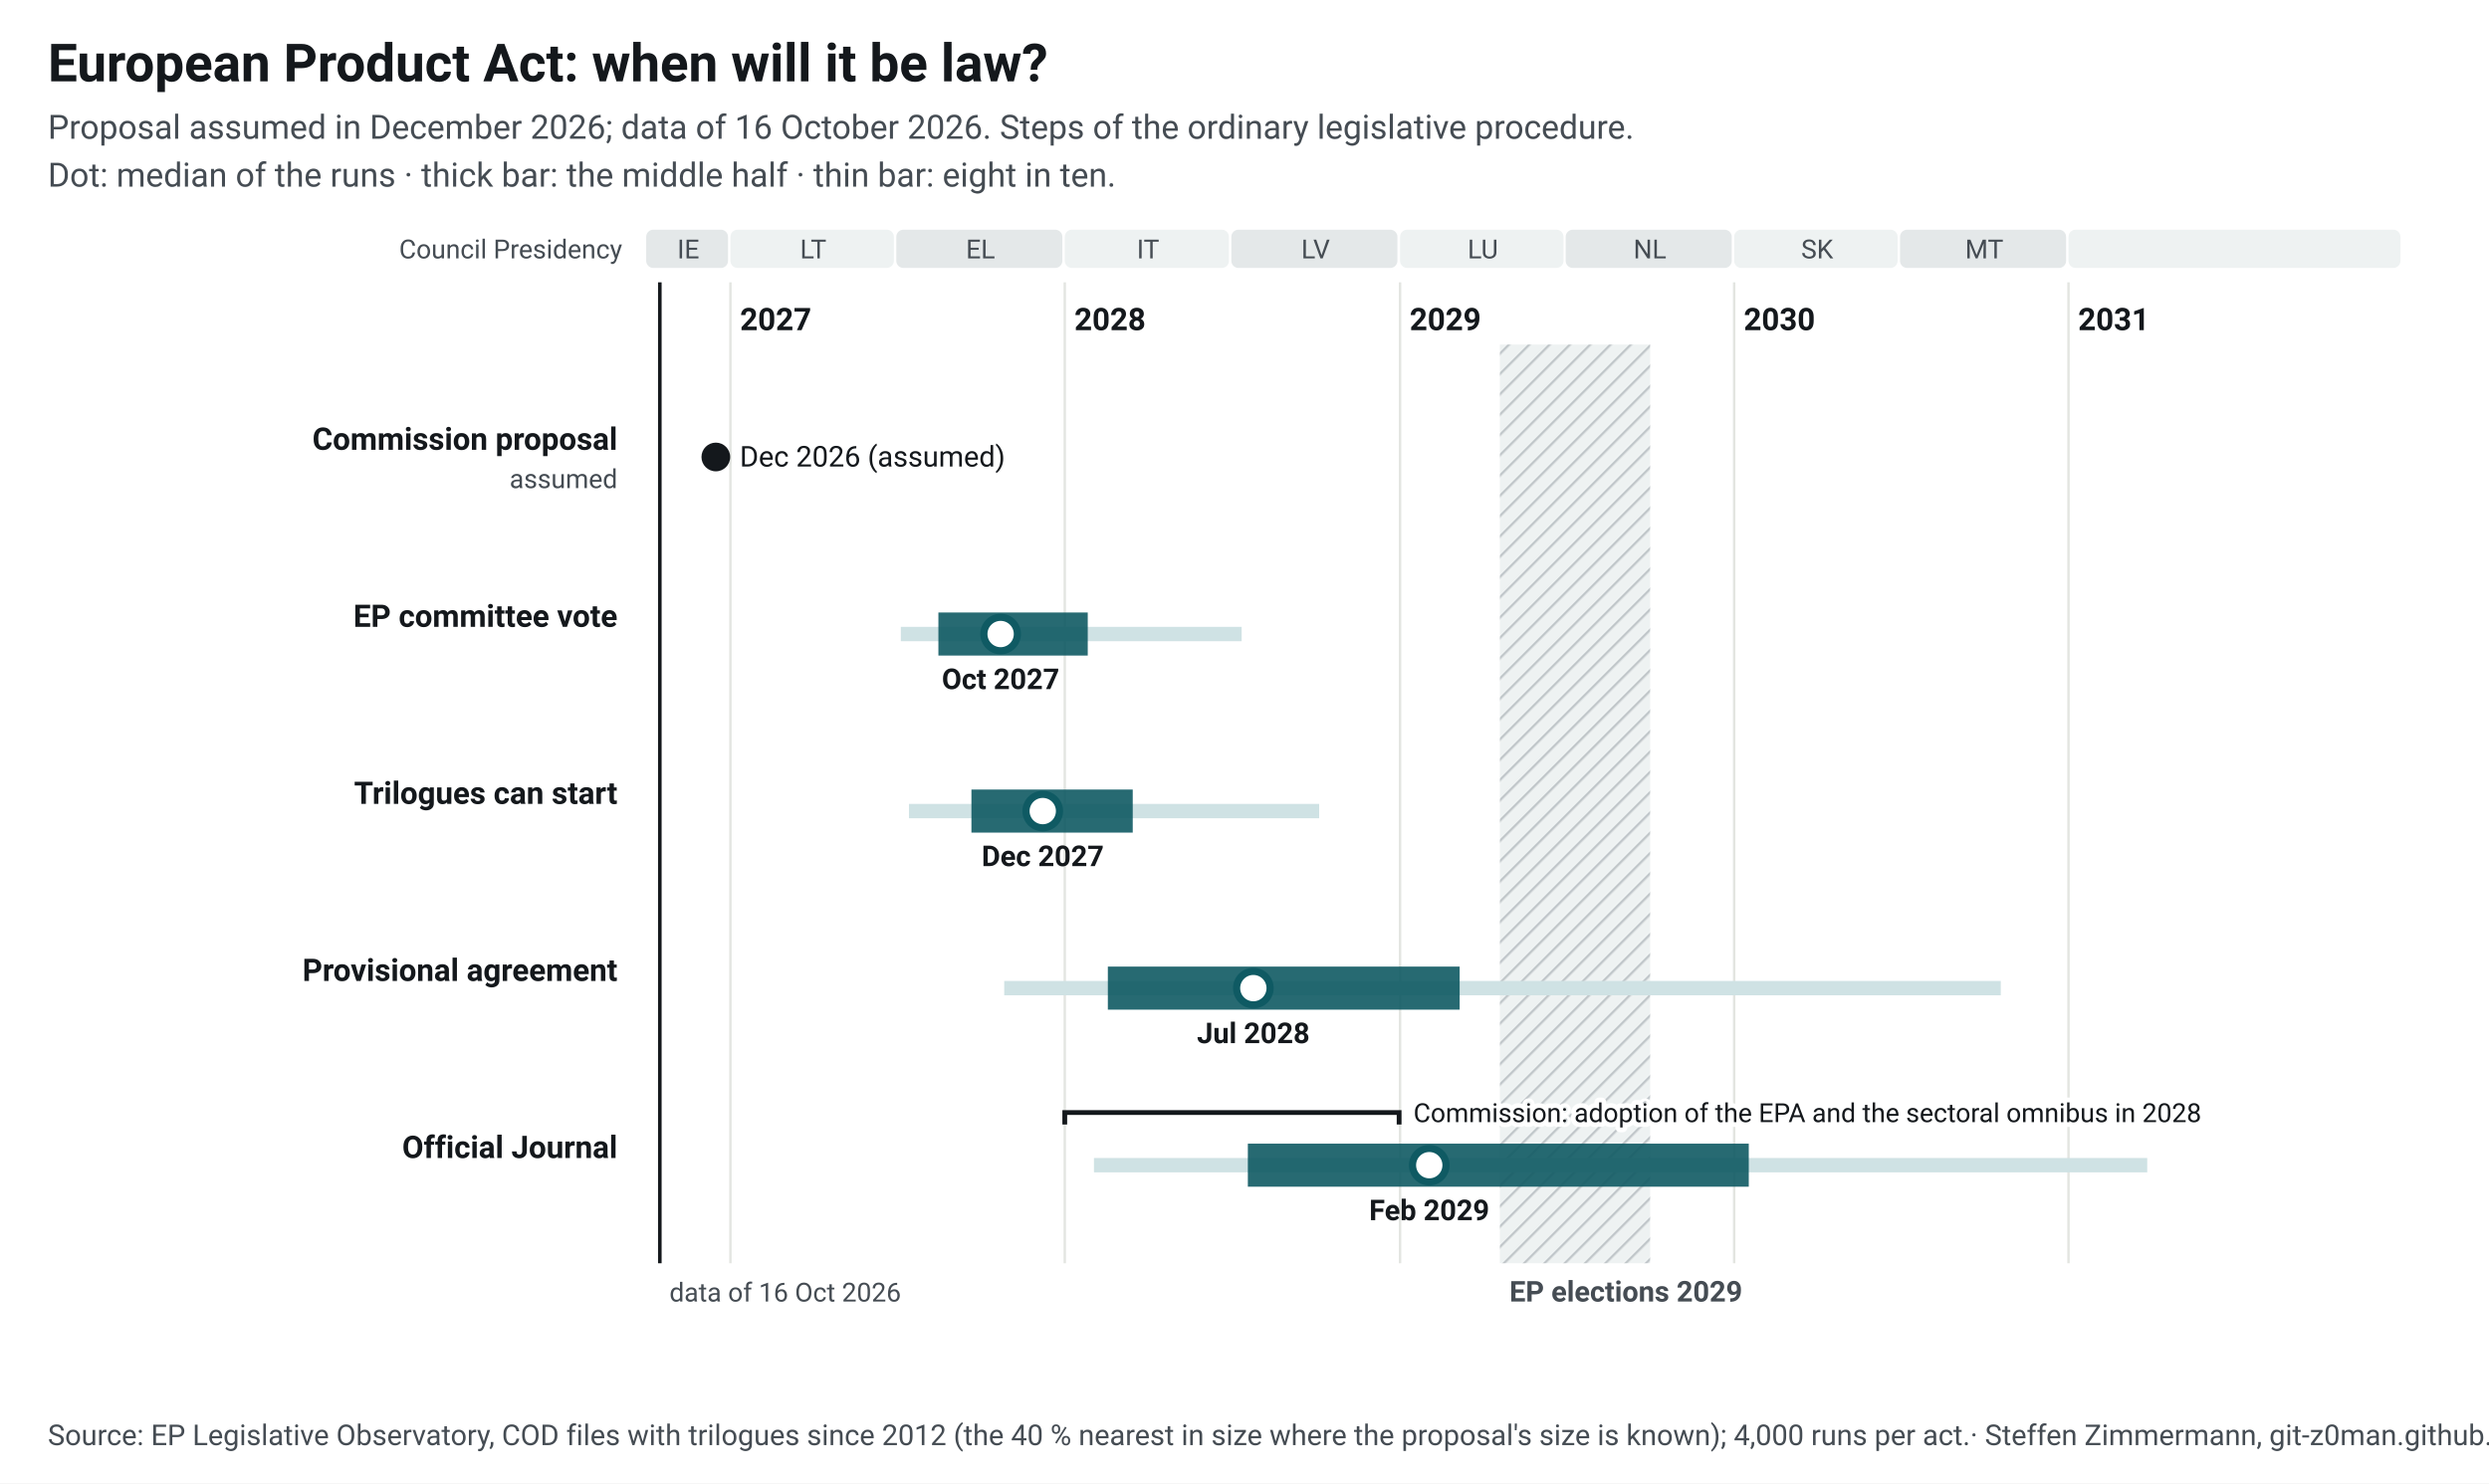
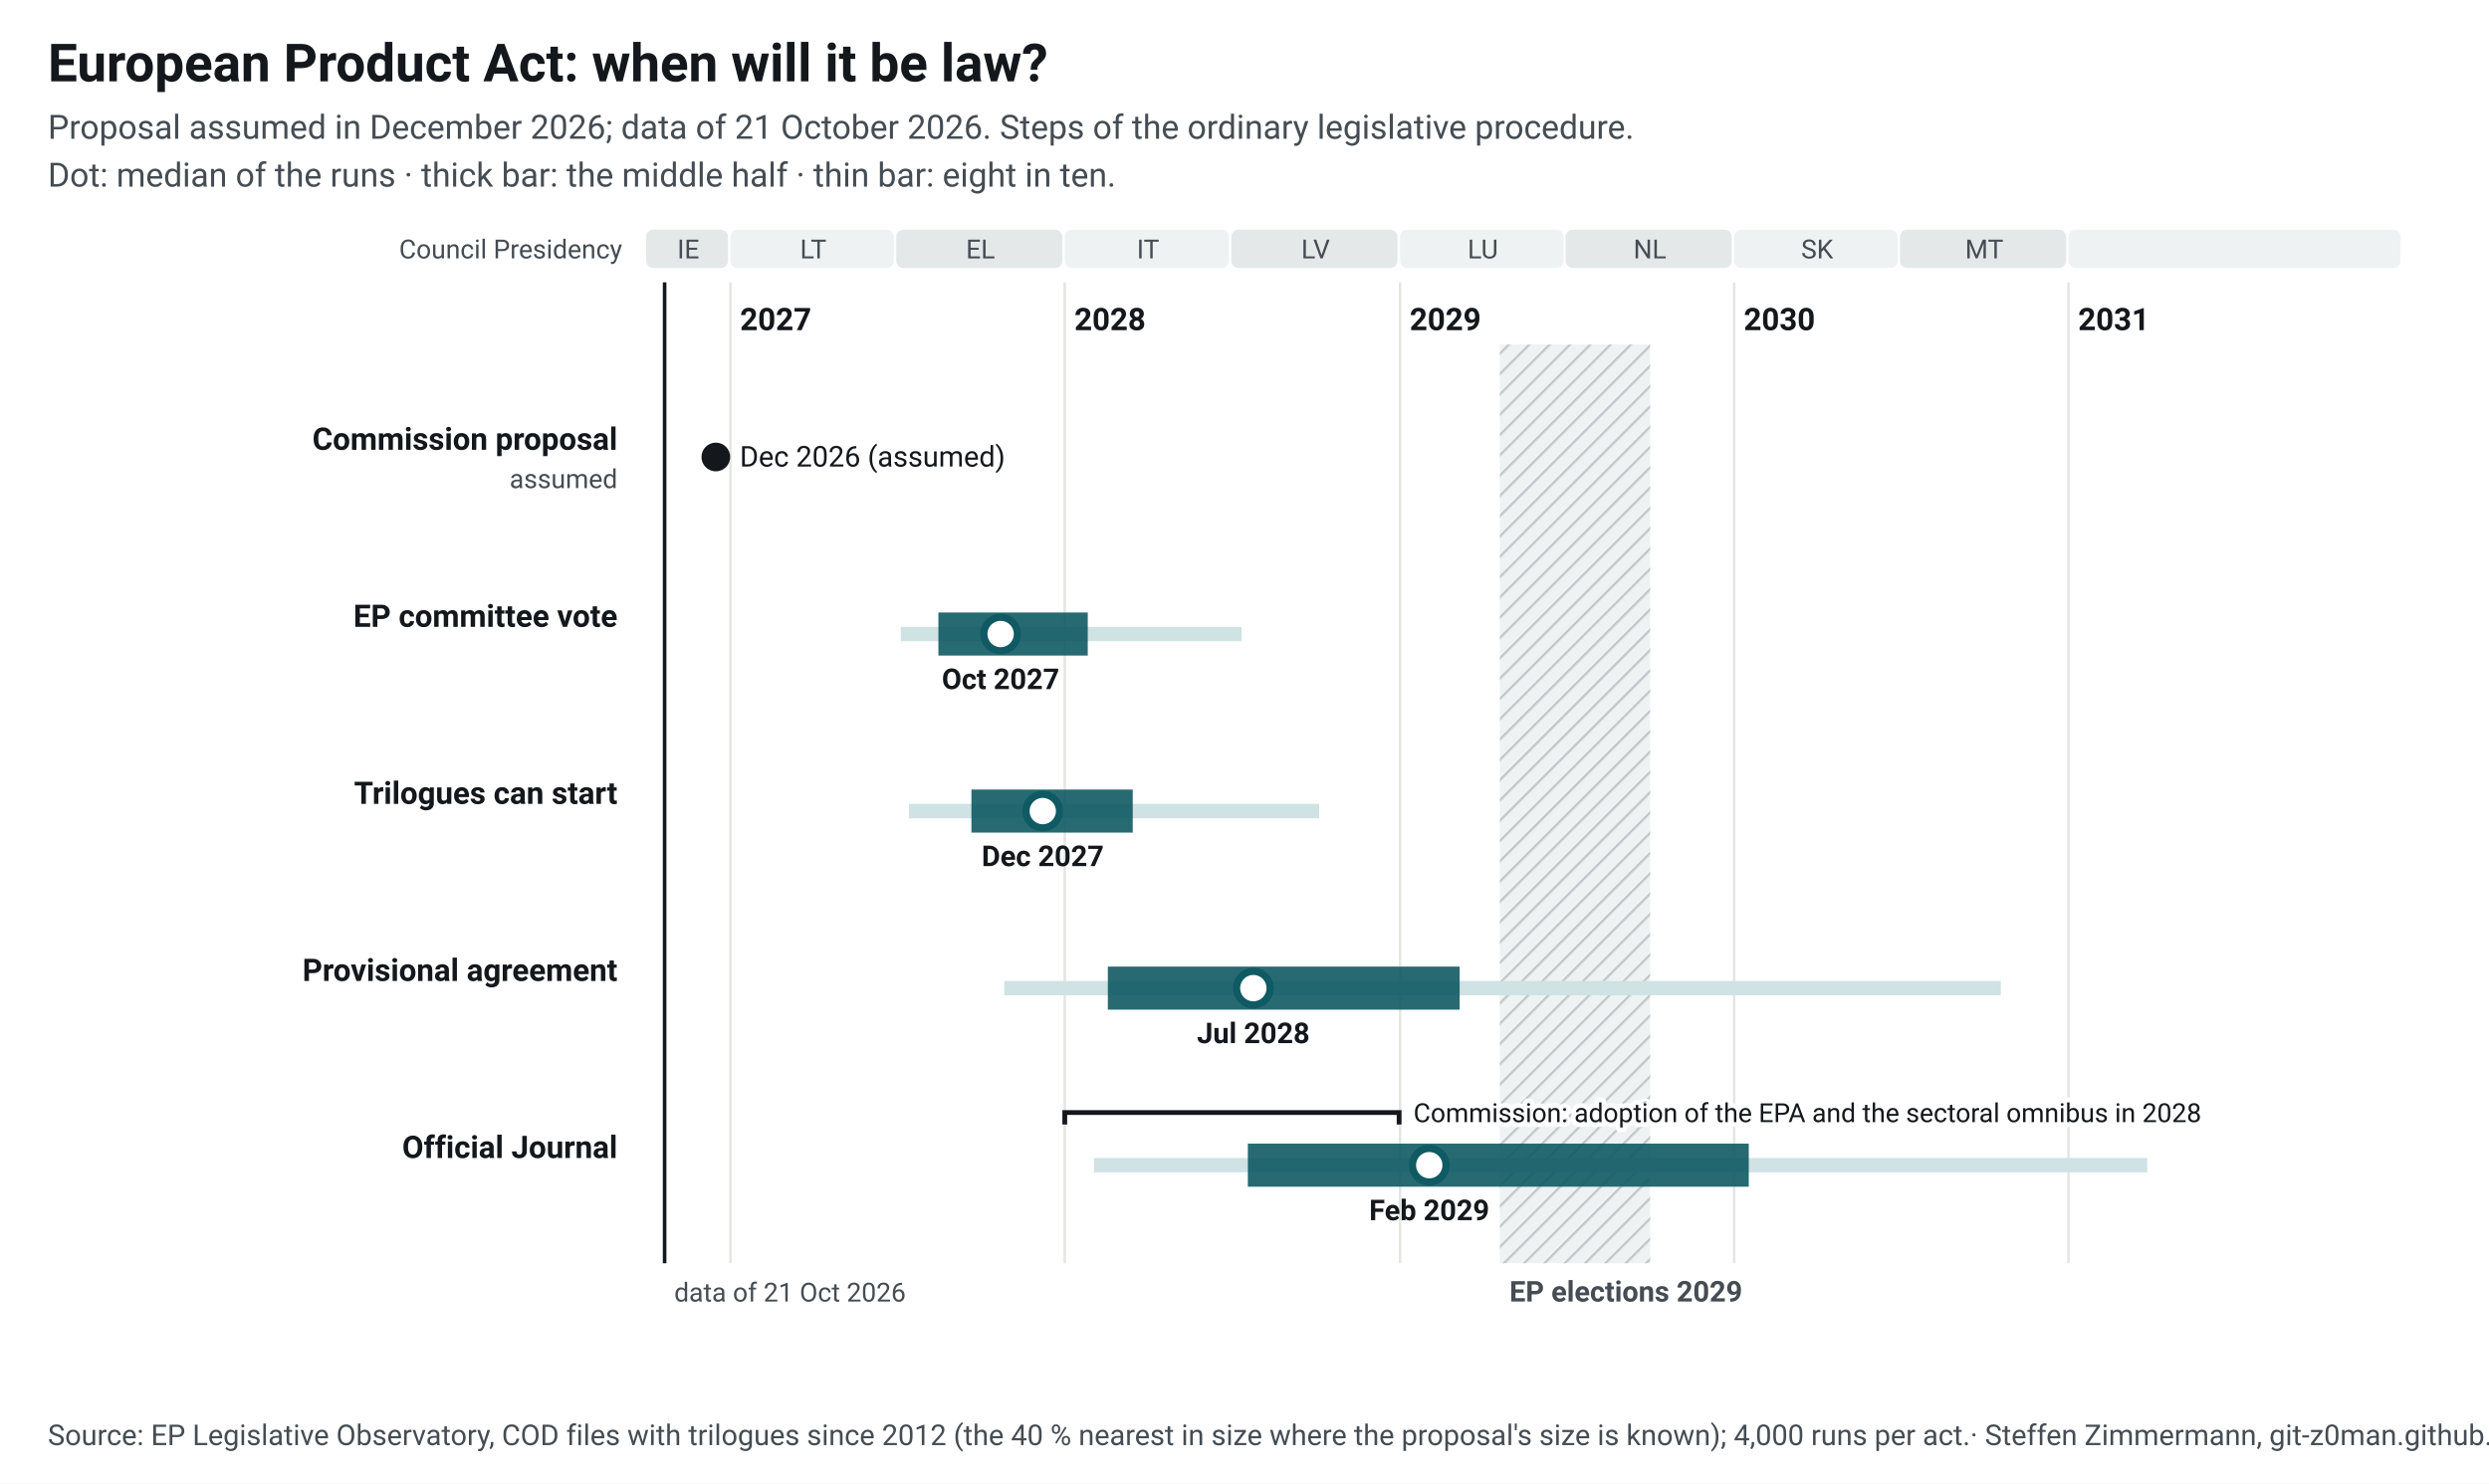
<svg xmlns="http://www.w3.org/2000/svg" width="1040" height="620" viewBox="0 0 1040 620" font-family="&quot;Source Sans 3&quot;, system-ui, -apple-system, Segoe UI, Roboto, Arial, sans-serif" font-size="13">
-   <style>.ink{fill:#14181c}.mu{fill:#454c53}.gr{stroke:#e3e5e1;stroke-width:1}.pa{fill:#eef2f2}.pb{fill:#e4e8e9}.hb{fill:#eef2f2}.hl{stroke:#c3c9cc}.wt{fill:#454c53}.pt{fill:#14181c;paint-order:stroke;stroke:#fff;stroke-width:4px;stroke-linejoin:round}.pl{stroke:#14181c}.td{stroke:#14181c;stroke-width:1.5}.b50{fill:#0f5a63;opacity:.9}.b80{fill:#cfe2e4}.med{fill:#fff;stroke:#0f5a63}.fx{fill:#14181c}.c1{stroke:#0f5a63}.c2{stroke:#454c53;stroke-dasharray:7 4}a text{fill:#0f5a63}.nl-pending{fill:#0f5a63}.nl-adopted{fill:#5b646b}.nl-plan{fill:#fff;stroke:#14181c}.nl-open{fill:none;stroke:#14181c}.nl-q{fill:#14181c}.nl-row{stroke:#e3e5e1;stroke-width:.6}.nl-g-announced{fill:#f1f2f3}.nl-g-pending{fill:#e3eeef}.nl-g-adopted{fill:#eef2f2}</style>
+   <style>.ink{fill:#14181c}.mu{fill:#454c53}.gr{stroke:#e3e5e1;stroke-width:1}.pa{fill:#eef2f2}.pb{fill:#e4e8e9}.hb{fill:#eef2f2}.hl{stroke:#c3c9cc}.wt{fill:#454c53}.pt{fill:#14181c;paint-order:stroke;stroke:#fff;stroke-width:4px;stroke-linejoin:round}.pl{stroke:#14181c}.td{stroke:#14181c;stroke-width:1.5}.b50{fill:#0f5a63;opacity:.9}.b80{fill:#cfe2e4}.med{fill:#fff;stroke:#0f5a63}.fx{fill:#14181c}.ini{fill:#e3eeef;stroke:#6e9195;stroke-width:1}.ini80{fill:#a7b7ba}.inim{stroke:#6e9195;stroke-width:2}.c1{stroke:#0f5a63}.c2{stroke:#454c53;stroke-dasharray:7 4}a text{fill:#0f5a63}.nl-pending{fill:#0f5a63}.nl-adopted{fill:#5b646b}.nl-plan{fill:#fff;stroke:#14181c}.nl-open{fill:none;stroke:#14181c}.nl-q{fill:#14181c}.nl-row{stroke:#e3e5e1;stroke-width:.6}.nl-g-announced{fill:#f1f2f3}.nl-g-pending{fill:#e3eeef}.nl-g-adopted{fill:#eef2f2}</style>
  <rect width="1040" height="620" fill="#fff" />
  <text x="20" y="34" font-size="22" font-weight="700" class="ink">European Product Act: when will it be law?</text>
-   <text x="20" y="58" font-size="14" class="mu">Proposal assumed in December 2026; data of 16 October 2026. Steps of the ordinary legislative procedure.</text>
+   <text x="20" y="58" font-size="14" class="mu">Proposal assumed in December 2026; data of 21 October 2026. Steps of the ordinary legislative procedure.</text>
  <text x="20" y="78" font-size="14" class="mu">Dot: median of the runs · thick bar: the middle half · thin bar: eight in ten.</text>
  <g transform="translate(20,92)">
    <defs>
      <pattern id="hatch-31" width="6" height="6" patternUnits="userSpaceOnUse" patternTransform="rotate(45)">
        <rect width="6" height="6" class="hb" />
        <line x1="0" y1="0" x2="0" y2="6" class="hl" stroke-width="2" />
      </pattern>
    </defs>
    <rect x="250.0" y="4" width="34.2" height="16" rx="3" class="pb" data-tip="Council Presidency: IE, Jul 2026 to Dec 2026" />
    <text x="267.6" y="16" text-anchor="middle" font-size="11" class="mu">IE</text>
    <rect x="285.2" y="4" width="68.3" height="16" rx="3" class="pa" data-tip="Council Presidency: LT, Jan 2027 to Jun 2027" />
    <text x="319.8" y="16" text-anchor="middle" font-size="11" class="mu">LT</text>
    <rect x="354.5" y="4" width="69.4" height="16" rx="3" class="pb" data-tip="Council Presidency: EL, Jul 2027 to Dec 2027" />
    <text x="389.7" y="16" text-anchor="middle" font-size="11" class="mu">EL</text>
    <rect x="424.9" y="4" width="68.6" height="16" rx="3" class="pa" data-tip="Council Presidency: IT, Jan 2028 to Jun 2028" />
    <text x="459.7" y="16" text-anchor="middle" font-size="11" class="mu">IT</text>
    <rect x="494.5" y="4" width="69.4" height="16" rx="3" class="pb" data-tip="Council Presidency: LV, Jul 2028 to Dec 2028" />
    <text x="529.7" y="16" text-anchor="middle" font-size="11" class="mu">LV</text>
    <rect x="565.0" y="4" width="68.3" height="16" rx="3" class="pa" data-tip="Council Presidency: LU, Jan 2029 to Jun 2029" />
    <text x="599.6" y="16" text-anchor="middle" font-size="11" class="mu">LU</text>
    <rect x="634.2" y="4" width="69.4" height="16" rx="3" class="pb" data-tip="Council Presidency: NL, Jul 2029 to Dec 2029" />
    <text x="669.4" y="16" text-anchor="middle" font-size="11" class="mu">NL</text>
    <rect x="704.6" y="4" width="68.3" height="16" rx="3" class="pa" data-tip="Council Presidency: SK, Jan 2030 to Jun 2030" />
    <text x="739.3" y="16" text-anchor="middle" font-size="11" class="mu">SK</text>
    <rect x="773.9" y="4" width="69.4" height="16" rx="3" class="pb" data-tip="Council Presidency: MT, Jul 2030 to Dec 2030" />
    <text x="809.1" y="16" text-anchor="middle" font-size="11" class="mu">MT</text>
    <rect x="844.3" y="4" width="138.7" height="16" rx="3" class="pa" data-tip="Council Presidency: not decided, Jan 2031 to Dec 2031" />
    <text x="914.2" y="16" text-anchor="middle" font-size="11" class="mu" />
    <line x1="285.2" y1="26" x2="285.2" y2="436" class="gr" />
    <text x="289.2" y="46" font-weight="600" class="ink">2027</text>
    <line x1="424.9" y1="26" x2="424.9" y2="436" class="gr" />
    <text x="428.9" y="46" font-weight="600" class="ink">2028</text>
    <line x1="565.0" y1="26" x2="565.0" y2="436" class="gr" />
    <text x="569.0" y="46" font-weight="600" class="ink">2029</text>
    <line x1="704.6" y1="26" x2="704.6" y2="436" class="gr" />
    <text x="708.6" y="46" font-weight="600" class="ink">2030</text>
    <line x1="844.3" y1="26" x2="844.3" y2="436" class="gr" />
    <text x="848.3" y="46" font-weight="600" class="ink">2031</text>
    <rect x="606.7" y="52" width="62.8" height="384" fill="url(#hatch-31)" data-tip="European elections 2029: Parliament does no legislative work from its last session in April until the new committees vote again in October (assumption, as in 2024; the dates are not set yet)." />
    <text x="610.7" y="452" font-size="12" font-weight="600" class="wt">EP elections 2029</text>
    <text x="240" y="16" text-anchor="end" font-size="11" class="mu">Council Presidency</text>
-     <line x1="255.7" y1="26" x2="255.7" y2="436" class="td" />
-     <text x="259.7" y="452" font-size="11" class="mu">data of 16 Oct 2026</text>
+     <line x1="257.7" y1="26" x2="257.7" y2="436" class="td" />
+     <text x="261.7" y="452" font-size="11" class="mu">data of 21 Oct 2026</text>
    <text x="238" y="96.0" text-anchor="end" font-weight="600" class="ink lnk">Commission proposal</text>
    <text x="238" y="112.0" text-anchor="end" font-size="11" class="mu">assumed</text>
    <circle cx="279.1" cy="99.0" r="6" class="fx" data-tip="Commission proposal: 16 Dec 2026" />
    <text x="289.1" y="103.0" font-size="12" class="ink">Dec 2026 (assumed)</text>
    <text x="238" y="170.0" text-anchor="end" font-weight="600" class="ink lnk">EP committee vote</text>
    <rect x="356.4" y="170.0" width="142.4" height="6" class="b80" data-tip="EP committee vote: median Oct 2027; half of the runs Aug 2027 to Jan 2028; eight in ten Jul 2027 to Jul 2028" />
    <rect x="372.1" y="164.0" width="62.4" height="18" class="b50" data-tip="EP committee vote: median Oct 2027; half of the runs Aug 2027 to Jan 2028; eight in ten Jul 2027 to Jul 2028" />
    <circle cx="398.1" cy="173.0" r="7" class="med" stroke-width="3" data-tip="EP committee vote: median Oct 2027; half of the runs Aug 2027 to Jan 2028; eight in ten Jul 2027 to Jul 2028" />
    <text x="398.1" y="196.0" text-anchor="middle" font-size="12" font-weight="600" class="ink">Oct 2027</text>
    <text x="238" y="244.0" text-anchor="end" font-weight="600" class="ink lnk">Trilogues can start</text>
    <rect x="359.8" y="244.0" width="171.4" height="6" class="b80" data-tip="Trilogues can start: median Dec 2027; half of the runs Sep 2027 to Mar 2028; eight in ten Jul 2027 to Oct 2028" />
    <rect x="385.9" y="238.0" width="67.4" height="18" class="b50" data-tip="Trilogues can start: median Dec 2027; half of the runs Sep 2027 to Mar 2028; eight in ten Jul 2027 to Oct 2028" />
    <circle cx="415.7" cy="247.0" r="7" class="med" stroke-width="3" data-tip="Trilogues can start: median Dec 2027; half of the runs Sep 2027 to Mar 2028; eight in ten Jul 2027 to Oct 2028" />
    <text x="415.7" y="270.0" text-anchor="middle" font-size="12" font-weight="600" class="ink">Dec 2027</text>
    <text x="238" y="318.0" text-anchor="end" font-weight="600" class="ink lnk">Provisional agreement</text>
    <rect x="399.6" y="318.0" width="416.4" height="6" class="b80" data-tip="Provisional agreement: median Jul 2028; half of the runs Feb 2028 to Mar 2029; eight in ten Oct 2027 to Oct 2030" />
    <rect x="442.9" y="312.0" width="147.0" height="18" class="b50" data-tip="Provisional agreement: median Jul 2028; half of the runs Feb 2028 to Mar 2029; eight in ten Oct 2027 to Oct 2030" />
    <circle cx="503.7" cy="321.0" r="7" class="med" stroke-width="3" data-tip="Provisional agreement: median Jul 2028; half of the runs Feb 2028 to Mar 2029; eight in ten Oct 2027 to Oct 2030" />
    <text x="503.7" y="344.0" text-anchor="middle" font-size="12" font-weight="600" class="ink">Jul 2028</text>
    <text x="238" y="392.0" text-anchor="end" font-weight="600" class="ink lnk">Official Journal</text>
    <rect x="437.1" y="392.0" width="440.1" height="6" class="b80" data-tip="Official Journal: median Feb 2029; half of the runs Jul 2028 to Jan 2030; eight in ten Feb 2028 to Mar 2031" />
    <rect x="501.4" y="386.0" width="209.3" height="18" class="b50" data-tip="Official Journal: median Feb 2029; half of the runs Jul 2028 to Jan 2030; eight in ten Feb 2028 to Mar 2031" />
    <circle cx="577.2" cy="395.0" r="7" class="med" stroke-width="3" data-tip="Official Journal: median Feb 2029; half of the runs Jul 2028 to Jan 2030; eight in ten Feb 2028 to Mar 2031" />
    <text x="577.2" y="418.0" text-anchor="middle" font-size="12" font-weight="600" class="ink">Feb 2029</text>
    <path d="M424.9,378.0 V373.0 H564.6 V378.0" fill="none" class="pl" stroke-width="2" data-tip="Commission: adoption of the EPA and the sectoral omnibus in 2028" />
    <text x="570.6" y="377.0" font-size="11" class="pt">Commission: adoption of the EPA and the sectoral omnibus in 2028</text>
  </g>
  <text x="20" y="604" font-size="12" class="mu">Source: EP Legislative Observatory, COD files with trilogues since 2012 (the 40 % nearest in size where the proposal's size is known); 4,000 runs per act.<tspan> · Steffen Zimmermann, git-z0man.github.io/eu-regulation-timeline, CC BY 4.0</tspan>
  </text>
</svg>
